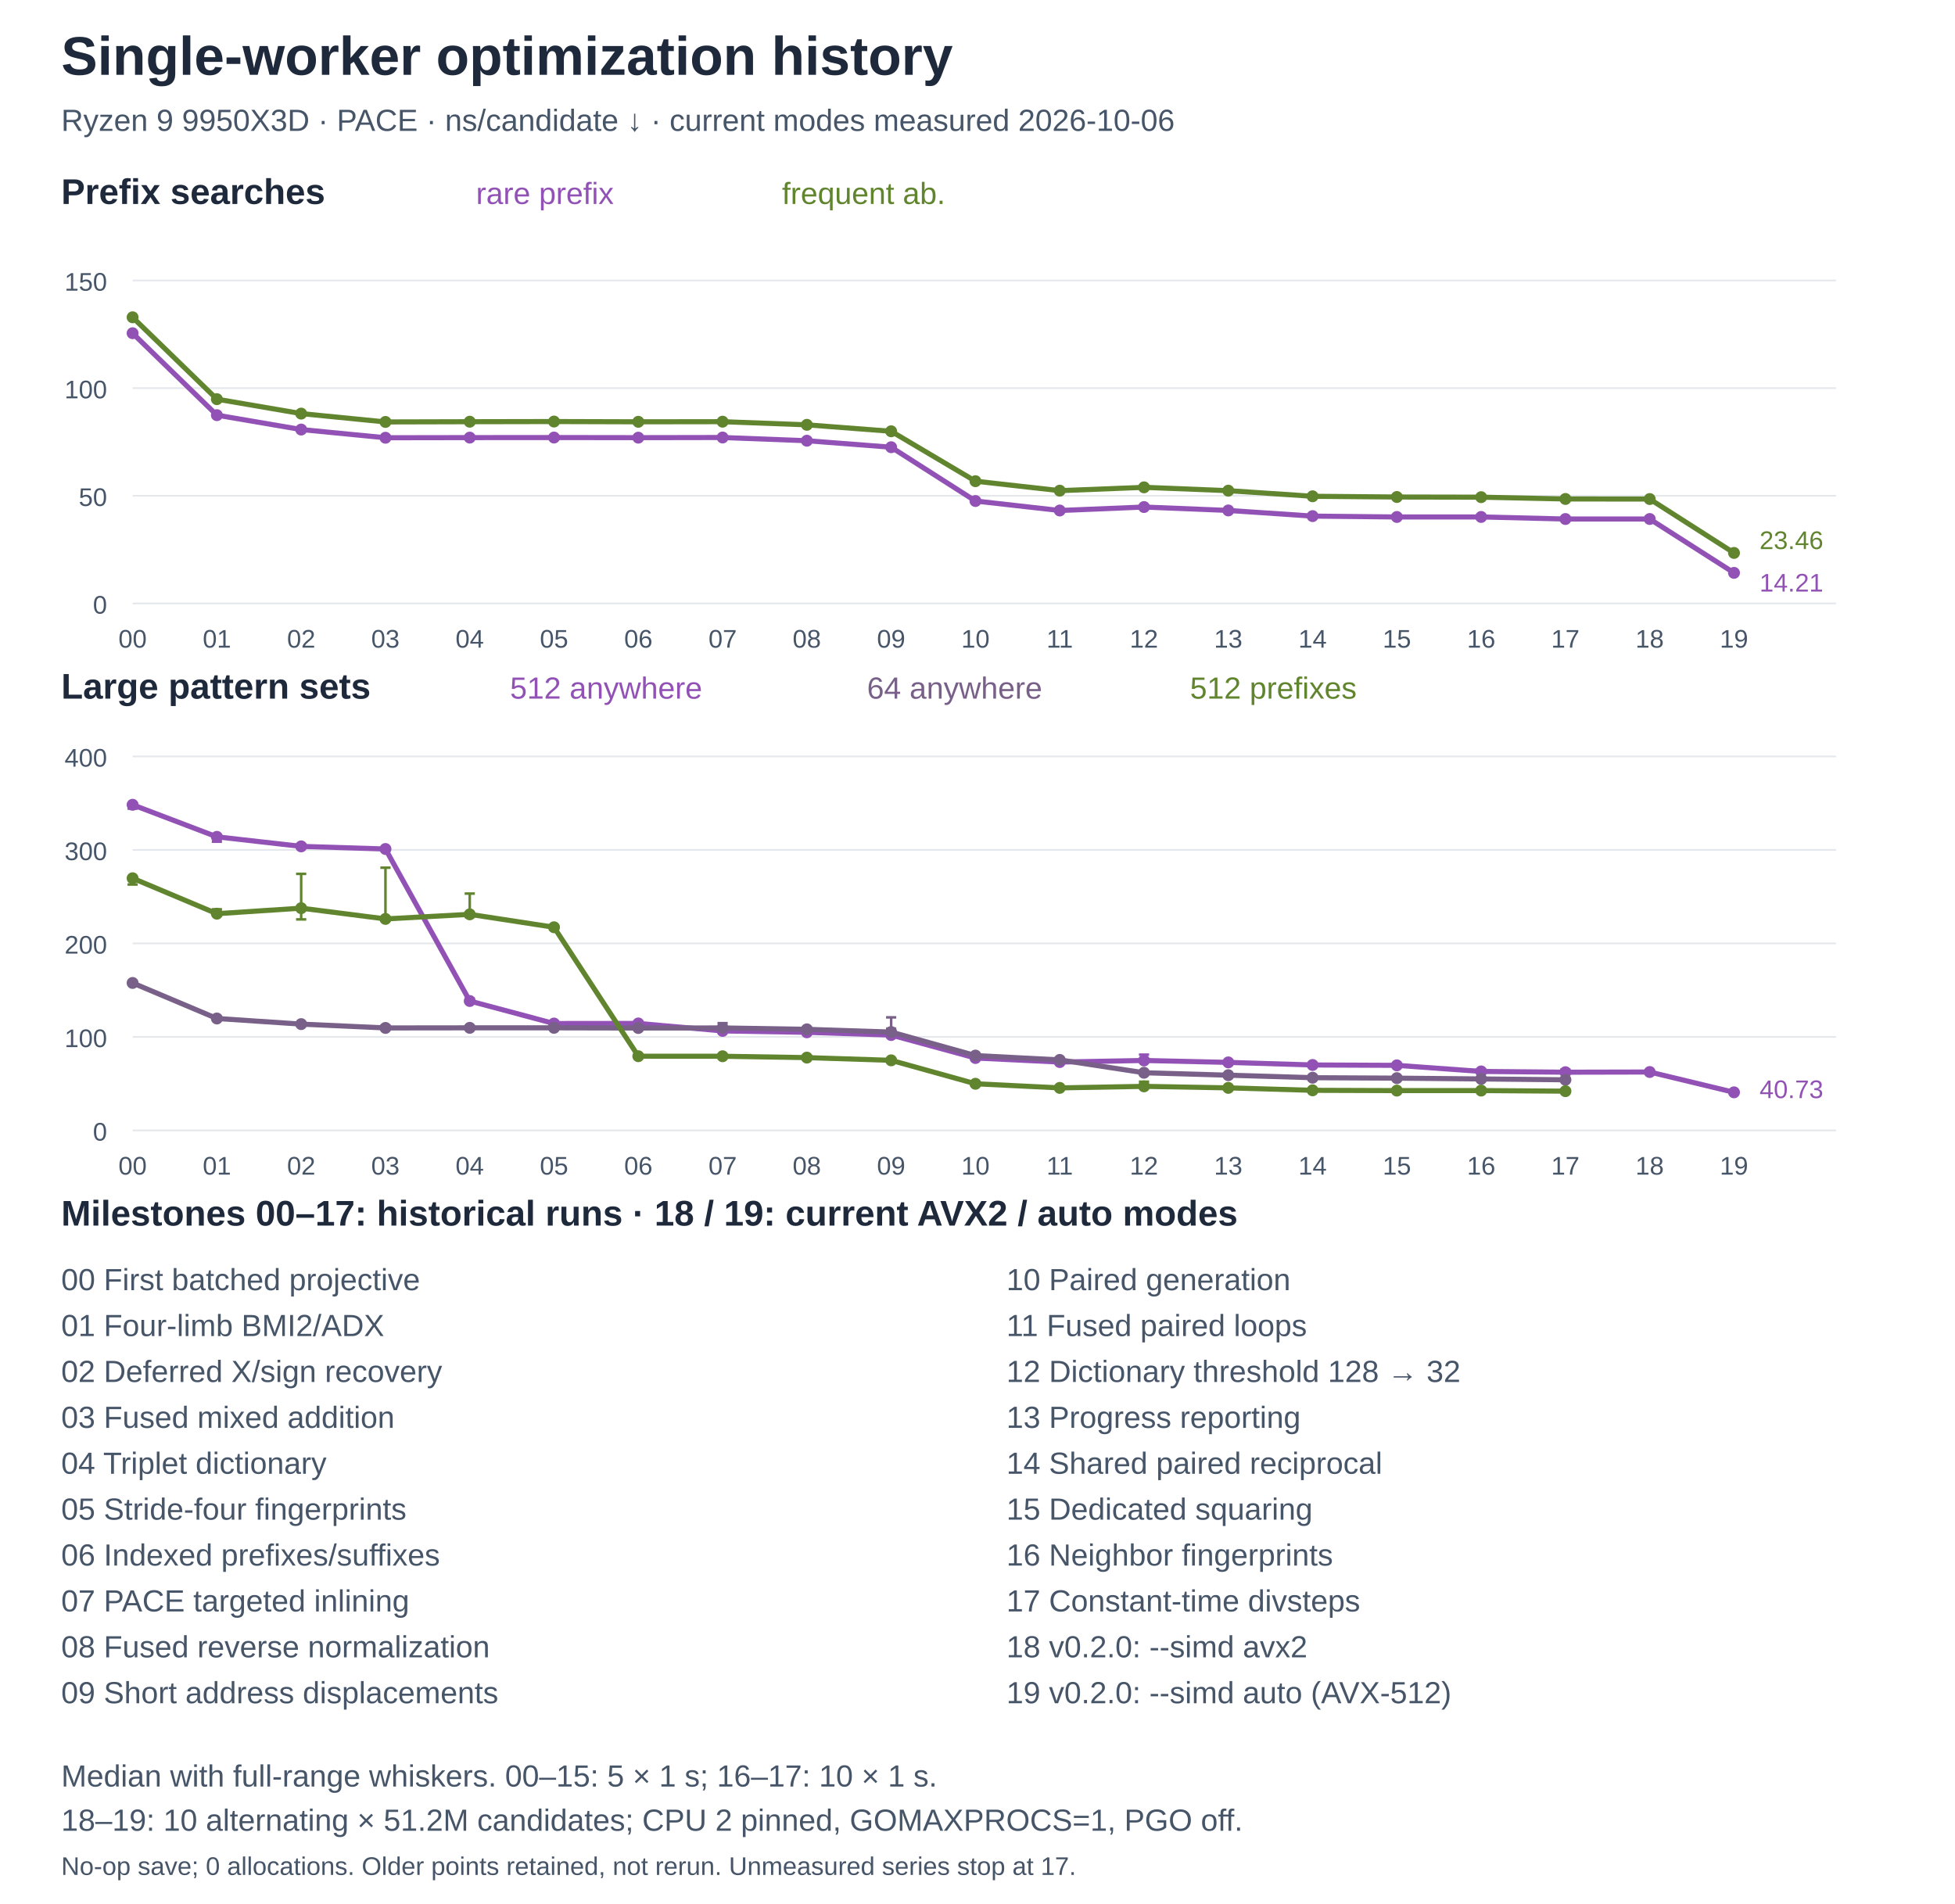
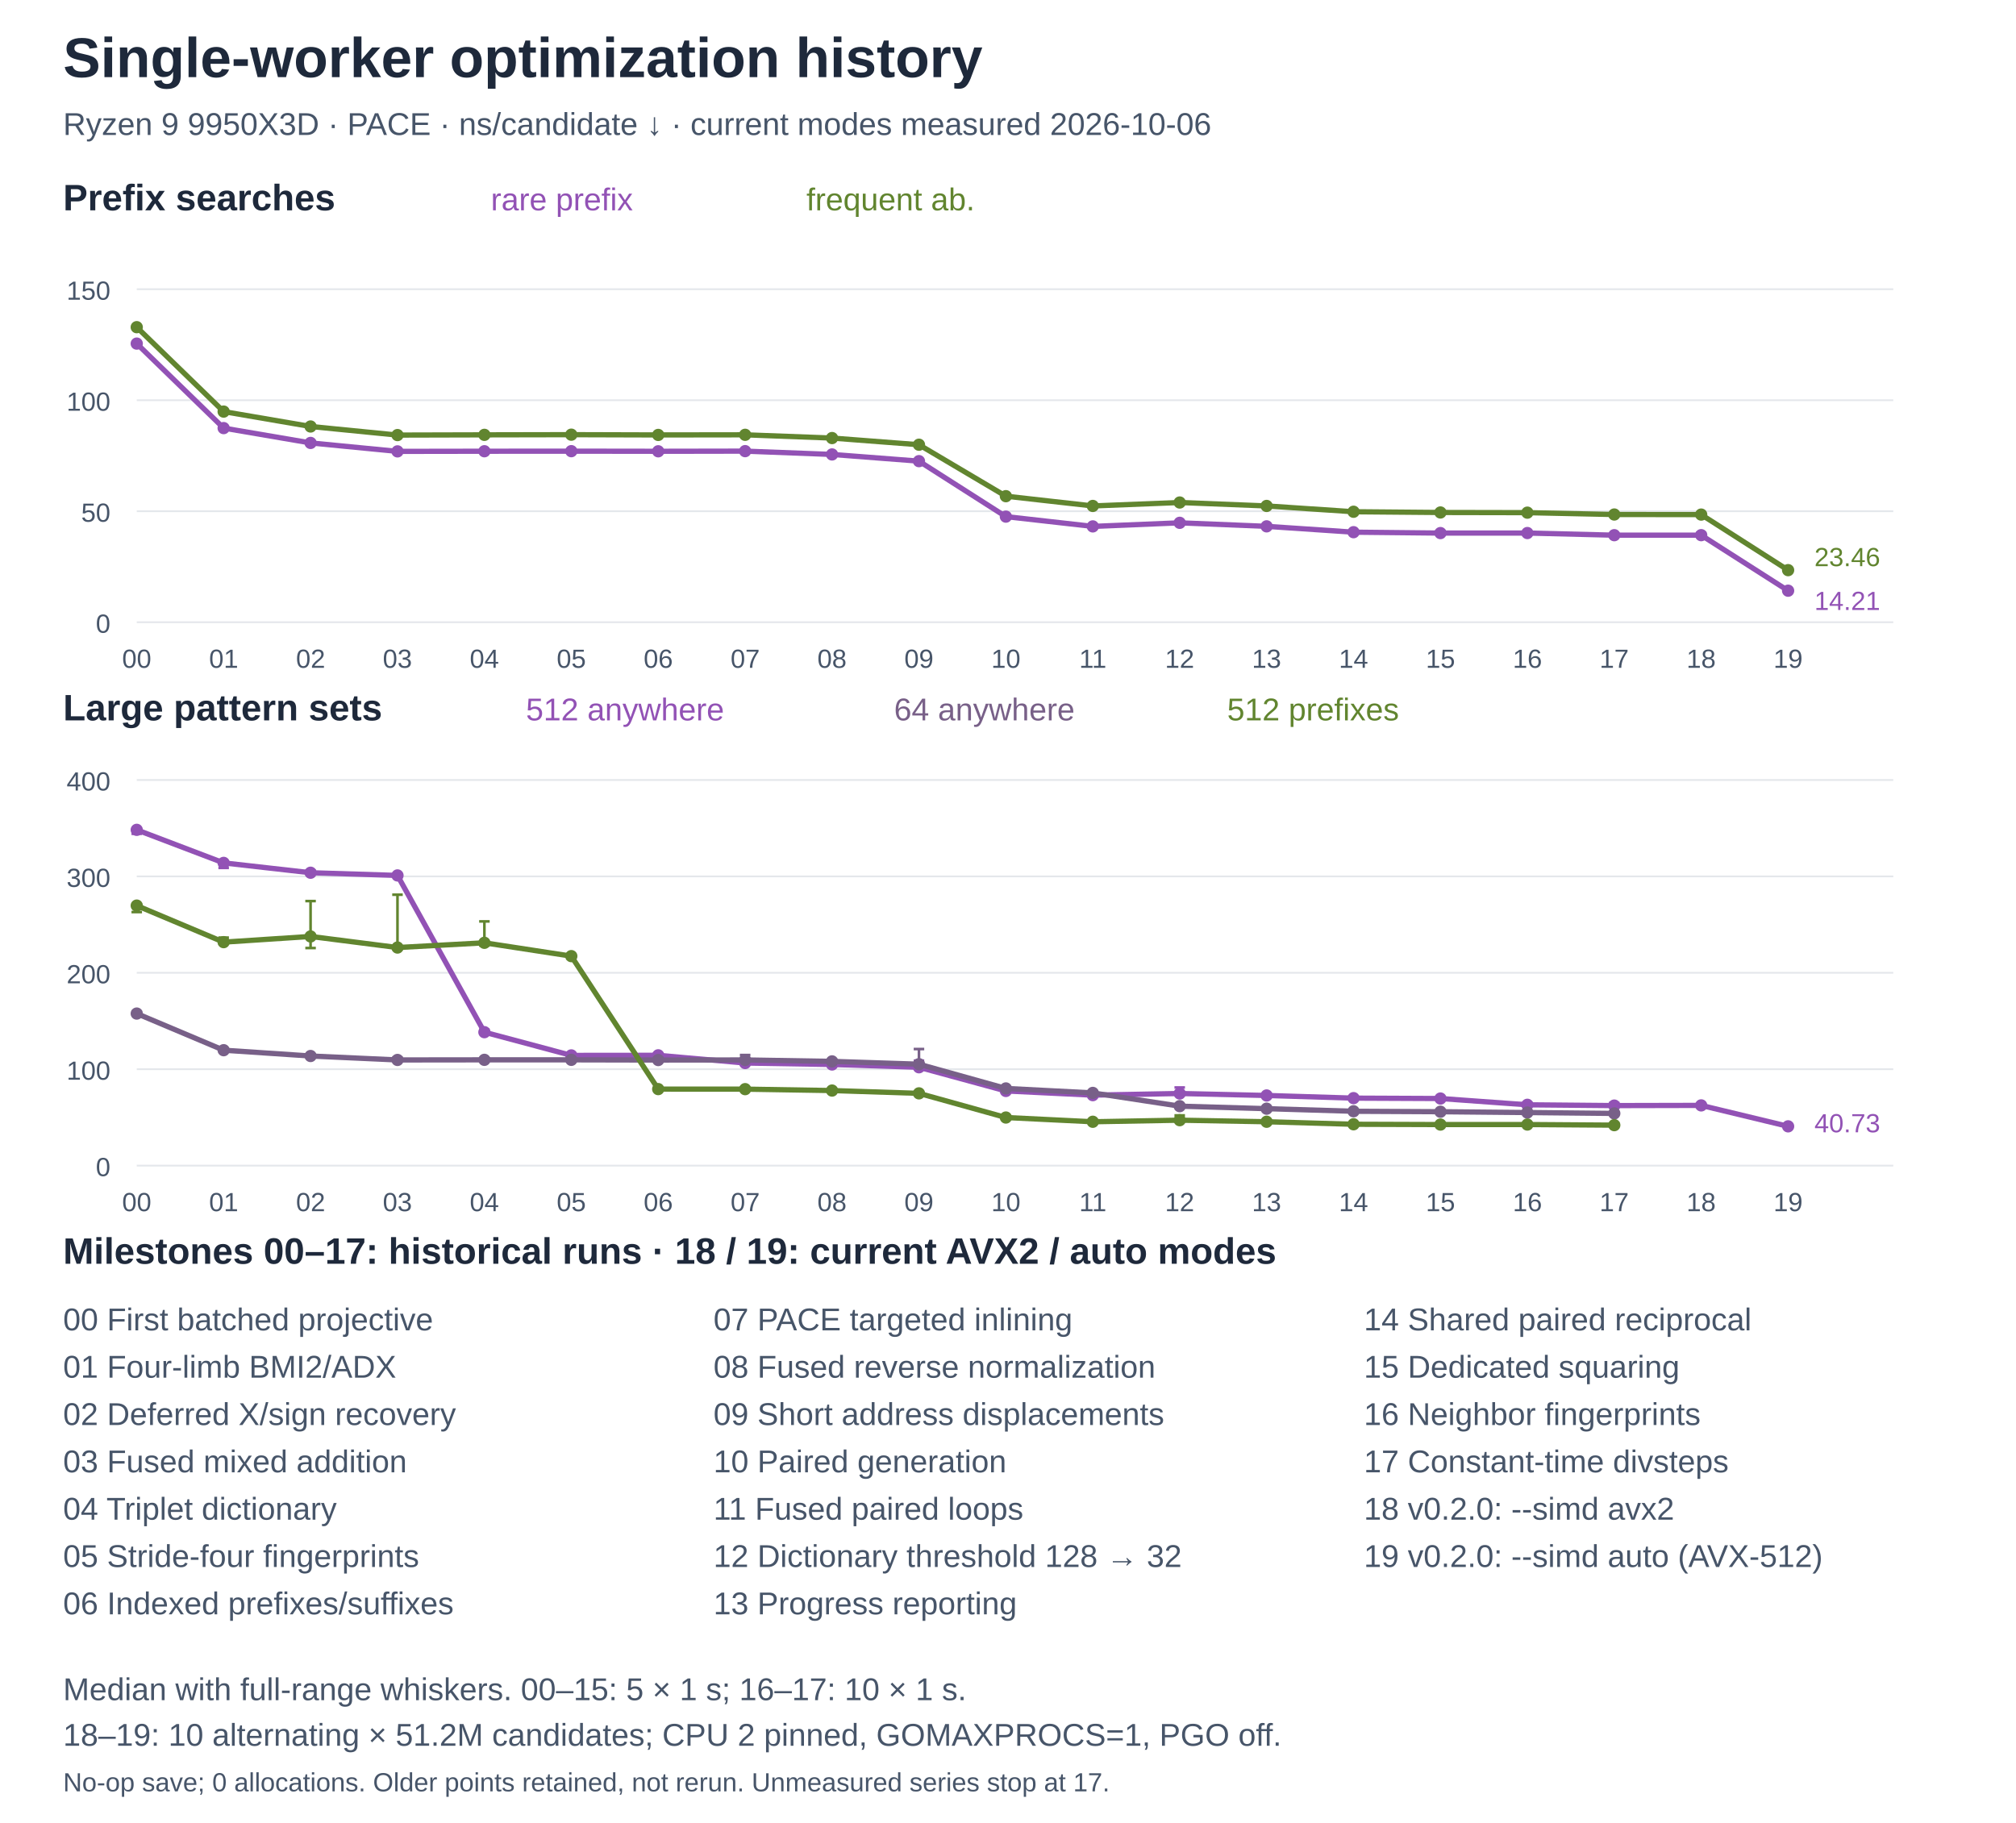
- <svg xmlns="http://www.w3.org/2000/svg" viewBox="0 0 1150 1120" role="img" aria-labelledby="title desc">
+ <svg xmlns="http://www.w3.org/2000/svg" viewBox="0 0 1150 1040" role="img" aria-labelledby="title desc">
  <style>svg{color-scheme:light}text{font-family:Segoe UI,Arial,sans-serif;font-size:18px;fill:#475569}.title{font-size:32px;font-weight:600;fill:#1e293b}.heading{font-size:21px;font-weight:600;fill:#1e293b}.small{font-size:15px}.grid{stroke:#8592a3;stroke-opacity:0.22}.series{fill:none;stroke-width:3}.range{fill:none;stroke-width:1.5}</style>
  <text x="36" y="44" class="title">Single-worker optimization history</text>
  <text x="36" y="77">Ryzen 9 9950X3D · PACE · ns/candidate ↓ · current modes measured 2026-10-06</text>
  <text x="36" y="120" class="heading">Prefix searches</text>
  <text x="280" y="120" style="fill:#9252b5">rare prefix</text>
  <text x="460" y="120" style="fill:#61852f">frequent ab.</text>
  <text x="36" y="411" class="heading">Large pattern sets</text>
  <text x="300" y="411" style="fill:#9252b5">512 anywhere</text>
  <text x="510" y="411" style="fill:#786088">64 anywhere</text>
  <text x="700" y="411" style="fill:#61852f">512 prefixes</text>
  <path d="M78,355H1080" class="grid" />
  <text x="63" y="361" text-anchor="end" class="small">0</text>
  <path d="M78,291.667H1080" class="grid" />
  <text x="63" y="297.667" text-anchor="end" class="small">50</text>
  <path d="M78,228.333H1080" class="grid" />
  <text x="63" y="234.333" text-anchor="end" class="small">100</text>
  <path d="M78,165H1080" class="grid" />
  <text x="63" y="171" text-anchor="end" class="small">150</text>
  <text x="78.0" y="381" text-anchor="middle" class="small">00</text>
  <text x="127.6" y="381" text-anchor="middle" class="small">01</text>
  <text x="177.2" y="381" text-anchor="middle" class="small">02</text>
  <text x="226.7" y="381" text-anchor="middle" class="small">03</text>
  <text x="276.3" y="381" text-anchor="middle" class="small">04</text>
  <text x="325.9" y="381" text-anchor="middle" class="small">05</text>
  <text x="375.5" y="381" text-anchor="middle" class="small">06</text>
  <text x="425.1" y="381" text-anchor="middle" class="small">07</text>
  <text x="474.6" y="381" text-anchor="middle" class="small">08</text>
  <text x="524.2" y="381" text-anchor="middle" class="small">09</text>
  <text x="573.8" y="381" text-anchor="middle" class="small">10</text>
  <text x="623.4" y="381" text-anchor="middle" class="small">11</text>
  <text x="672.9" y="381" text-anchor="middle" class="small">12</text>
  <text x="722.5" y="381" text-anchor="middle" class="small">13</text>
  <text x="772.1" y="381" text-anchor="middle" class="small">14</text>
  <text x="821.7" y="381" text-anchor="middle" class="small">15</text>
  <text x="871.3" y="381" text-anchor="middle" class="small">16</text>
  <text x="920.8" y="381" text-anchor="middle" class="small">17</text>
  <text x="970.4" y="381" text-anchor="middle" class="small">18</text>
  <text x="1020.0" y="381" text-anchor="middle" class="small">19</text>
  <path d="M78,665H1080" class="grid" />
  <text x="63" y="671" text-anchor="end" class="small">0</text>
  <path d="M78,610H1080" class="grid" />
  <text x="63" y="616" text-anchor="end" class="small">100</text>
  <path d="M78,555H1080" class="grid" />
  <text x="63" y="561" text-anchor="end" class="small">200</text>
  <path d="M78,500H1080" class="grid" />
  <text x="63" y="506" text-anchor="end" class="small">300</text>
  <path d="M78,445H1080" class="grid" />
  <text x="63" y="451" text-anchor="end" class="small">400</text>
  <text x="78.0" y="691" text-anchor="middle" class="small">00</text>
  <text x="127.6" y="691" text-anchor="middle" class="small">01</text>
  <text x="177.2" y="691" text-anchor="middle" class="small">02</text>
  <text x="226.7" y="691" text-anchor="middle" class="small">03</text>
  <text x="276.3" y="691" text-anchor="middle" class="small">04</text>
  <text x="325.9" y="691" text-anchor="middle" class="small">05</text>
  <text x="375.5" y="691" text-anchor="middle" class="small">06</text>
  <text x="425.1" y="691" text-anchor="middle" class="small">07</text>
  <text x="474.6" y="691" text-anchor="middle" class="small">08</text>
  <text x="524.2" y="691" text-anchor="middle" class="small">09</text>
  <text x="573.8" y="691" text-anchor="middle" class="small">10</text>
  <text x="623.4" y="691" text-anchor="middle" class="small">11</text>
  <text x="672.9" y="691" text-anchor="middle" class="small">12</text>
  <text x="722.5" y="691" text-anchor="middle" class="small">13</text>
  <text x="772.1" y="691" text-anchor="middle" class="small">14</text>
  <text x="821.7" y="691" text-anchor="middle" class="small">15</text>
  <text x="871.3" y="691" text-anchor="middle" class="small">16</text>
  <text x="920.8" y="691" text-anchor="middle" class="small">17</text>
  <text x="970.4" y="691" text-anchor="middle" class="small">18</text>
  <text x="1020.0" y="691" text-anchor="middle" class="small">19</text>
  <polyline points="78.00,196.03 127.58,244.24 177.16,252.70 226.74,257.52 276.32,257.44 325.89,257.40 375.47,257.47 425.05,257.38 474.63,259.27 524.21,263.09 573.79,294.74 623.37,300.32 672.95,298.28 722.53,300.29 772.11,303.62 821.68,304.13 871.26,304.11 920.84,305.33 970.42,305.32 1020.00,337.00" class="series" stroke="#9252b5" />
  <path d="M78.00,196.16V195.91m-3,0h6M75,196.16h6M127.58,244.26V244.18m-3,0h6M124.58,244.26h6M177.16,252.74V252.50m-3,0h6M174.16,252.74h6M226.74,257.52V257.44m-3,0h6M223.74,257.52h6M276.32,257.50V257.43m-3,0h6M273.32,257.50h6M325.89,257.44V257.38m-3,0h6M322.89,257.44h6M375.47,257.52V257.28m-3,0h6M372.47,257.52h6M425.05,257.48V257.38m-3,0h6M422.05,257.48h6M474.63,259.29V259.19m-3,0h6M471.63,259.29h6M524.21,263.12V262.91m-3,0h6M521.21,263.12h6M573.79,294.77V294.72m-3,0h6M570.79,294.77h6M623.37,300.34V300.28m-3,0h6M620.37,300.34h6M672.95,298.29V298.25m-3,0h6M669.95,298.29h6M722.53,300.31V300.29m-3,0h6M719.53,300.31h6M772.11,303.64V303.60m-3,0h6M769.11,303.64h6M821.68,304.16V303.03m-3,0h6M818.68,304.16h6M871.26,304.13V304.04m-3,0h6M868.26,304.13h6M920.84,305.35V305.28m-3,0h6M917.84,305.35h6M970.42,305.36V304.05m-3,0h6M967.42,305.36h6M1020.00,337.01V336.99m-3,0h6M1017,337.01h6" class="range" stroke="#9252b5" />
  <path d="M78.00,196.03h0M127.58,244.24h0M177.16,252.70h0M226.74,257.52h0M276.32,257.44h0M325.89,257.40h0M375.47,257.47h0M425.05,257.38h0M474.63,259.27h0M524.21,263.09h0M573.79,294.74h0M623.37,300.32h0M672.95,298.28h0M722.53,300.29h0M772.11,303.62h0M821.68,304.13h0M871.26,304.11h0M920.84,305.33h0M970.42,305.32h0M1020.00,337.00h0" stroke="#9252b5" stroke-width="7" stroke-linecap="round" />
  <polyline points="78.00,186.66 127.58,234.82 177.16,243.32 226.74,248.22 276.32,248.09 325.89,247.99 375.47,248.14 425.05,248.07 474.63,249.92 524.21,253.72 573.79,283.08 623.37,288.65 672.95,286.69 722.53,288.65 772.11,291.96 821.68,292.38 871.26,292.48 920.84,293.54 970.42,293.58 1020.00,325.28" class="series" stroke="#61852f" />
  <path d="M78.00,186.79V186.41m-3,0h6M75,186.79h6M127.58,234.86V234.70m-3,0h6M124.58,234.86h6M177.16,243.37V243.18m-3,0h6M174.16,243.37h6M226.74,248.23V248.12m-3,0h6M223.74,248.23h6M276.32,248.13V247.99m-3,0h6M273.32,248.13h6M325.89,248.04V247.97m-3,0h6M322.89,248.04h6M375.47,248.18V247.95m-3,0h6M372.47,248.18h6M425.05,248.13V247.92m-3,0h6M422.05,248.13h6M474.63,249.94V249.82m-3,0h6M471.63,249.94h6M524.21,253.73V253.44m-3,0h6M521.21,253.73h6M573.79,283.09V283.00m-3,0h6M570.79,283.09h6M623.37,288.69V288.61m-3,0h6M620.37,288.69h6M672.95,286.70V286.64m-3,0h6M669.95,286.70h6M722.53,288.66V288.61m-3,0h6M719.53,288.66h6M772.11,291.97V291.95m-3,0h6M769.11,291.97h6M821.68,292.48V291.36m-3,0h6M818.68,292.48h6M871.26,292.50V292.41m-3,0h6M868.26,292.50h6M920.84,293.59V293.40m-3,0h6M917.84,293.59h6M970.42,293.60V293.50m-3,0h6M967.42,293.60h6M1020.00,325.31V325.28m-3,0h6M1017,325.31h6" class="range" stroke="#61852f" />
  <path d="M78.00,186.66h0M127.58,234.82h0M177.16,243.32h0M226.74,248.22h0M276.32,248.09h0M325.89,247.99h0M375.47,248.14h0M425.05,248.07h0M474.63,249.92h0M524.21,253.72h0M573.79,283.08h0M623.37,288.65h0M672.95,286.69h0M722.53,288.65h0M772.11,291.96h0M821.68,292.38h0M871.26,292.48h0M920.84,293.54h0M970.42,293.58h0M1020.00,325.28h0" stroke="#61852f" stroke-width="7" stroke-linecap="round" />
  <polyline points="78.00,473.44 127.58,492.30 177.16,497.91 226.74,499.45 276.32,588.88 325.89,602.13 375.47,602.08 425.05,606.48 474.63,607.30 524.21,608.90 573.79,622.41 623.37,624.80 672.95,623.86 722.53,624.99 772.11,626.51 821.68,626.73 871.26,630.31 920.84,630.76 970.42,630.65 1020.00,642.60" class="series" stroke="#9252b5" />
  <path d="M78.00,475.69V473.00m-3,0h6M75,475.69h6M127.58,495.16V491.86m-3,0h6M124.58,495.16h6M177.16,498.13V496.75m-3,0h6M174.16,498.13h6M226.74,499.78V499.17m-3,0h6M223.74,499.78h6M276.32,589.04V587.45m-3,0h6M273.32,589.04h6M325.89,602.13V600.98m-3,0h6M322.89,602.13h6M375.47,602.08V601.14m-3,0h6M372.47,602.08h6M425.05,606.53V605.76m-3,0h6M422.05,606.53h6M474.63,607.30V606.37m-3,0h6M471.63,607.30h6M524.21,609.01V605.11m-3,0h6M521.21,609.01h6M573.79,622.44V621.41m-3,0h6M570.79,622.44h6M623.37,624.81V623.95m-3,0h6M620.37,624.81h6M672.95,623.93V620.43m-3,0h6M669.95,623.93h6M722.53,625.01V624.37m-3,0h6M719.53,625.01h6M772.11,626.55V625.64m-3,0h6M769.11,626.55h6M821.68,626.89V626.24m-3,0h6M818.68,626.89h6M871.26,630.35V629.24m-3,0h6M868.26,630.35h6M920.84,630.86V629.27m-3,0h6M917.84,630.86h6M970.42,630.67V630.63m-3,0h6M967.42,630.67h6M1020.00,642.62V642.55m-3,0h6M1017,642.62h6" class="range" stroke="#9252b5" />
  <path d="M78.00,473.44h0M127.58,492.30h0M177.16,497.91h0M226.74,499.45h0M276.32,588.88h0M325.89,602.13h0M375.47,602.08h0M425.05,606.48h0M474.63,607.30h0M524.21,608.90h0M573.79,622.41h0M623.37,624.80h0M672.95,623.86h0M722.53,624.99h0M772.11,626.51h0M821.68,626.73h0M871.26,630.31h0M920.84,630.76h0M970.42,630.65h0M1020.00,642.60h0" stroke="#9252b5" stroke-width="7" stroke-linecap="round" />
  <polyline points="78.00,578.26 127.58,599.16 177.16,602.47 226.74,604.72 276.32,604.66 325.89,604.66 375.47,604.77 425.05,604.72 474.63,605.54 524.21,607.14 573.79,620.98 623.37,623.53 672.95,631.09 722.53,632.52 772.11,634.00 821.68,634.26 871.26,634.73 920.84,635.23" class="series" stroke="#786088" />
  <path d="M78.00,578.43V577.06m-3,0h6M75,578.43h6M127.58,599.27V598.17m-3,0h6M124.58,599.27h6M177.16,602.58V601.75m-3,0h6M174.16,602.58h6M226.74,604.77V603.29m-3,0h6M223.74,604.77h6M276.32,604.77V603.67m-3,0h6M273.32,604.77h6M325.89,604.72V603.62m-3,0h6M322.89,604.72h6M375.47,604.77V603.62m-3,0h6M372.47,604.77h6M425.05,604.72V601.91m-3,0h6M422.05,604.72h6M474.63,605.54V604.55m-3,0h6M471.63,605.54h6M524.21,607.25V598.50m-3,0h6M521.21,607.25h6M573.79,621.13V620.33m-3,0h6M570.79,621.13h6M623.37,623.57V622.63m-3,0h6M620.37,623.57h6M672.95,631.11V630.51m-3,0h6M669.95,631.11h6M722.53,632.54V631.90m-3,0h6M719.53,632.54h6M772.11,634.00V633.39m-3,0h6M769.11,634.00h6M821.68,634.27V633.79m-3,0h6M818.68,634.27h6M871.26,634.74V634.02m-3,0h6M868.26,634.74h6M920.84,635.27V634.48m-3,0h6M917.84,635.27h6" class="range" stroke="#786088" />
  <path d="M78.00,578.26h0M127.58,599.16h0M177.16,602.47h0M226.74,604.72h0M276.32,604.66h0M325.89,604.66h0M375.47,604.77h0M425.05,604.72h0M474.63,605.54h0M524.21,607.14h0M573.79,620.98h0M623.37,623.53h0M672.95,631.09h0M722.53,632.52h0M772.11,634.00h0M821.68,634.26h0M871.26,634.73h0M920.84,635.23h0" stroke="#786088" stroke-width="7" stroke-linecap="round" />
  <polyline points="78.00,516.66 127.58,537.51 177.16,534.26 226.74,540.59 276.32,537.89 325.89,545.49 375.47,621.35 425.05,621.38 474.63,622.18 524.21,623.78 573.79,637.57 623.37,639.99 672.95,639.09 722.53,639.98 772.11,641.42 821.68,641.59 871.26,641.57 920.84,641.92" class="series" stroke="#61852f" />
  <path d="M78.00,520.35V516.00m-3,0h6M75,520.35h6M127.58,538.23V534.92m-3,0h6M124.58,538.23h6M177.16,540.87V514.08m-3,0h6M174.16,540.87h6M226.74,541.47V510.45m-3,0h6M223.74,541.47h6M276.32,539.43V525.68m-3,0h6M273.32,539.43h6M325.89,546.75V544.50m-3,0h6M322.89,546.75h6M375.47,621.39V620.76m-3,0h6M372.47,621.39h6M425.05,621.40V620.68m-3,0h6M422.05,621.40h6M474.63,622.19V621.61m-3,0h6M471.63,622.19h6M524.21,623.83V623.14m-3,0h6M521.21,623.83h6M573.79,637.58V637.18m-3,0h6M570.79,637.58h6M623.37,640.01V639.55m-3,0h6M620.37,640.01h6M672.95,639.11V636.36m-3,0h6M669.95,639.11h6M722.53,640.00V639.50m-3,0h6M719.53,640.00h6M772.11,641.44V641.06m-3,0h6M769.11,641.44h6M821.68,641.69V641.25m-3,0h6M818.68,641.69h6M871.26,641.59V640.68m-3,0h6M868.26,641.59h6M920.84,642.14V640.97m-3,0h6M917.84,642.14h6" class="range" stroke="#61852f" />
  <path d="M78.00,516.66h0M127.58,537.51h0M177.16,534.26h0M226.74,540.59h0M276.32,537.89h0M325.89,545.49h0M375.47,621.35h0M425.05,621.38h0M474.63,622.18h0M524.21,623.78h0M573.79,637.57h0M623.37,639.99h0M672.95,639.09h0M722.53,639.98h0M772.11,641.42h0M821.68,641.59h0M871.26,641.57h0M920.84,641.92h0" stroke="#61852f" stroke-width="7" stroke-linecap="round" />
  <text x="1035" y="348" class="small" style="fill:#9252b5">14.21</text>
  <text x="1035" y="323" class="small" style="fill:#61852f">23.46</text>
  <text x="1035" y="646" class="small" style="fill:#9252b5">40.73</text>
  <text x="36" y="721" class="heading">Milestones 00–17: historical runs · 18 / 19: current AVX2 / auto modes</text>
  <text x="36" y="759">00  First batched projective</text>
  <text x="36" y="786">01  Four-limb BMI2/ADX</text>
  <text x="36" y="813">02  Deferred X/sign recovery</text>
  <text x="36" y="840">03  Fused mixed addition</text>
  <text x="36" y="867">04  Triplet dictionary</text>
  <text x="36" y="894">05  Stride-four fingerprints</text>
  <text x="36" y="921">06  Indexed prefixes/suffixes</text>
-   <text x="36" y="948">07  PACE targeted inlining</text>
-   <text x="36" y="975">08  Fused reverse normalization</text>
-   <text x="36" y="1002">09  Short address displacements</text>
-   <text x="592" y="759">10  Paired generation</text>
-   <text x="592" y="786">11  Fused paired loops</text>
-   <text x="592" y="813">12  Dictionary threshold 128 → 32</text>
-   <text x="592" y="840">13  Progress reporting</text>
-   <text x="592" y="867">14  Shared paired reciprocal</text>
-   <text x="592" y="894">15  Dedicated squaring</text>
-   <text x="592" y="921">16  Neighbor fingerprints</text>
-   <text x="592" y="948">17  Constant-time divsteps</text>
-   <text x="592" y="975">18  v0.2.0: --simd avx2</text>
-   <text x="592" y="1002">19  v0.2.0: --simd auto (AVX-512)</text>
-   <text x="36" y="1051">Median with full-range whiskers. 00–15: 5 × 1 s; 16–17: 10 × 1 s.</text>
-   <text x="36" y="1077">18–19: 10 alternating × 51.2M candidates; CPU 2 pinned, GOMAXPROCS=1, PGO off.</text>
-   <text x="36" y="1103" class="small">No-op save; 0 allocations. Older points retained, not rerun. Unmeasured series stop at 17.</text>
+   <text x="407" y="759">07  PACE targeted inlining</text>
+   <text x="407" y="786">08  Fused reverse normalization</text>
+   <text x="407" y="813">09  Short address displacements</text>
+   <text x="407" y="840">10  Paired generation</text>
+   <text x="407" y="867">11  Fused paired loops</text>
+   <text x="407" y="894">12  Dictionary threshold 128 → 32</text>
+   <text x="407" y="921">13  Progress reporting</text>
+   <text x="778" y="759">14  Shared paired reciprocal</text>
+   <text x="778" y="786">15  Dedicated squaring</text>
+   <text x="778" y="813">16  Neighbor fingerprints</text>
+   <text x="778" y="840">17  Constant-time divsteps</text>
+   <text x="778" y="867">18  v0.2.0: --simd avx2</text>
+   <text x="778" y="894">19  v0.2.0: --simd auto (AVX-512)</text>
+   <text x="36" y="970">Median with full-range whiskers. 00–15: 5 × 1 s; 16–17: 10 × 1 s.</text>
+   <text x="36" y="996">18–19: 10 alternating × 51.2M candidates; CPU 2 pinned, GOMAXPROCS=1, PGO off.</text>
+   <text x="36" y="1022" class="small">No-op save; 0 allocations. Older points retained, not rerun. Unmeasured series stop at 17.</text>
</svg>
